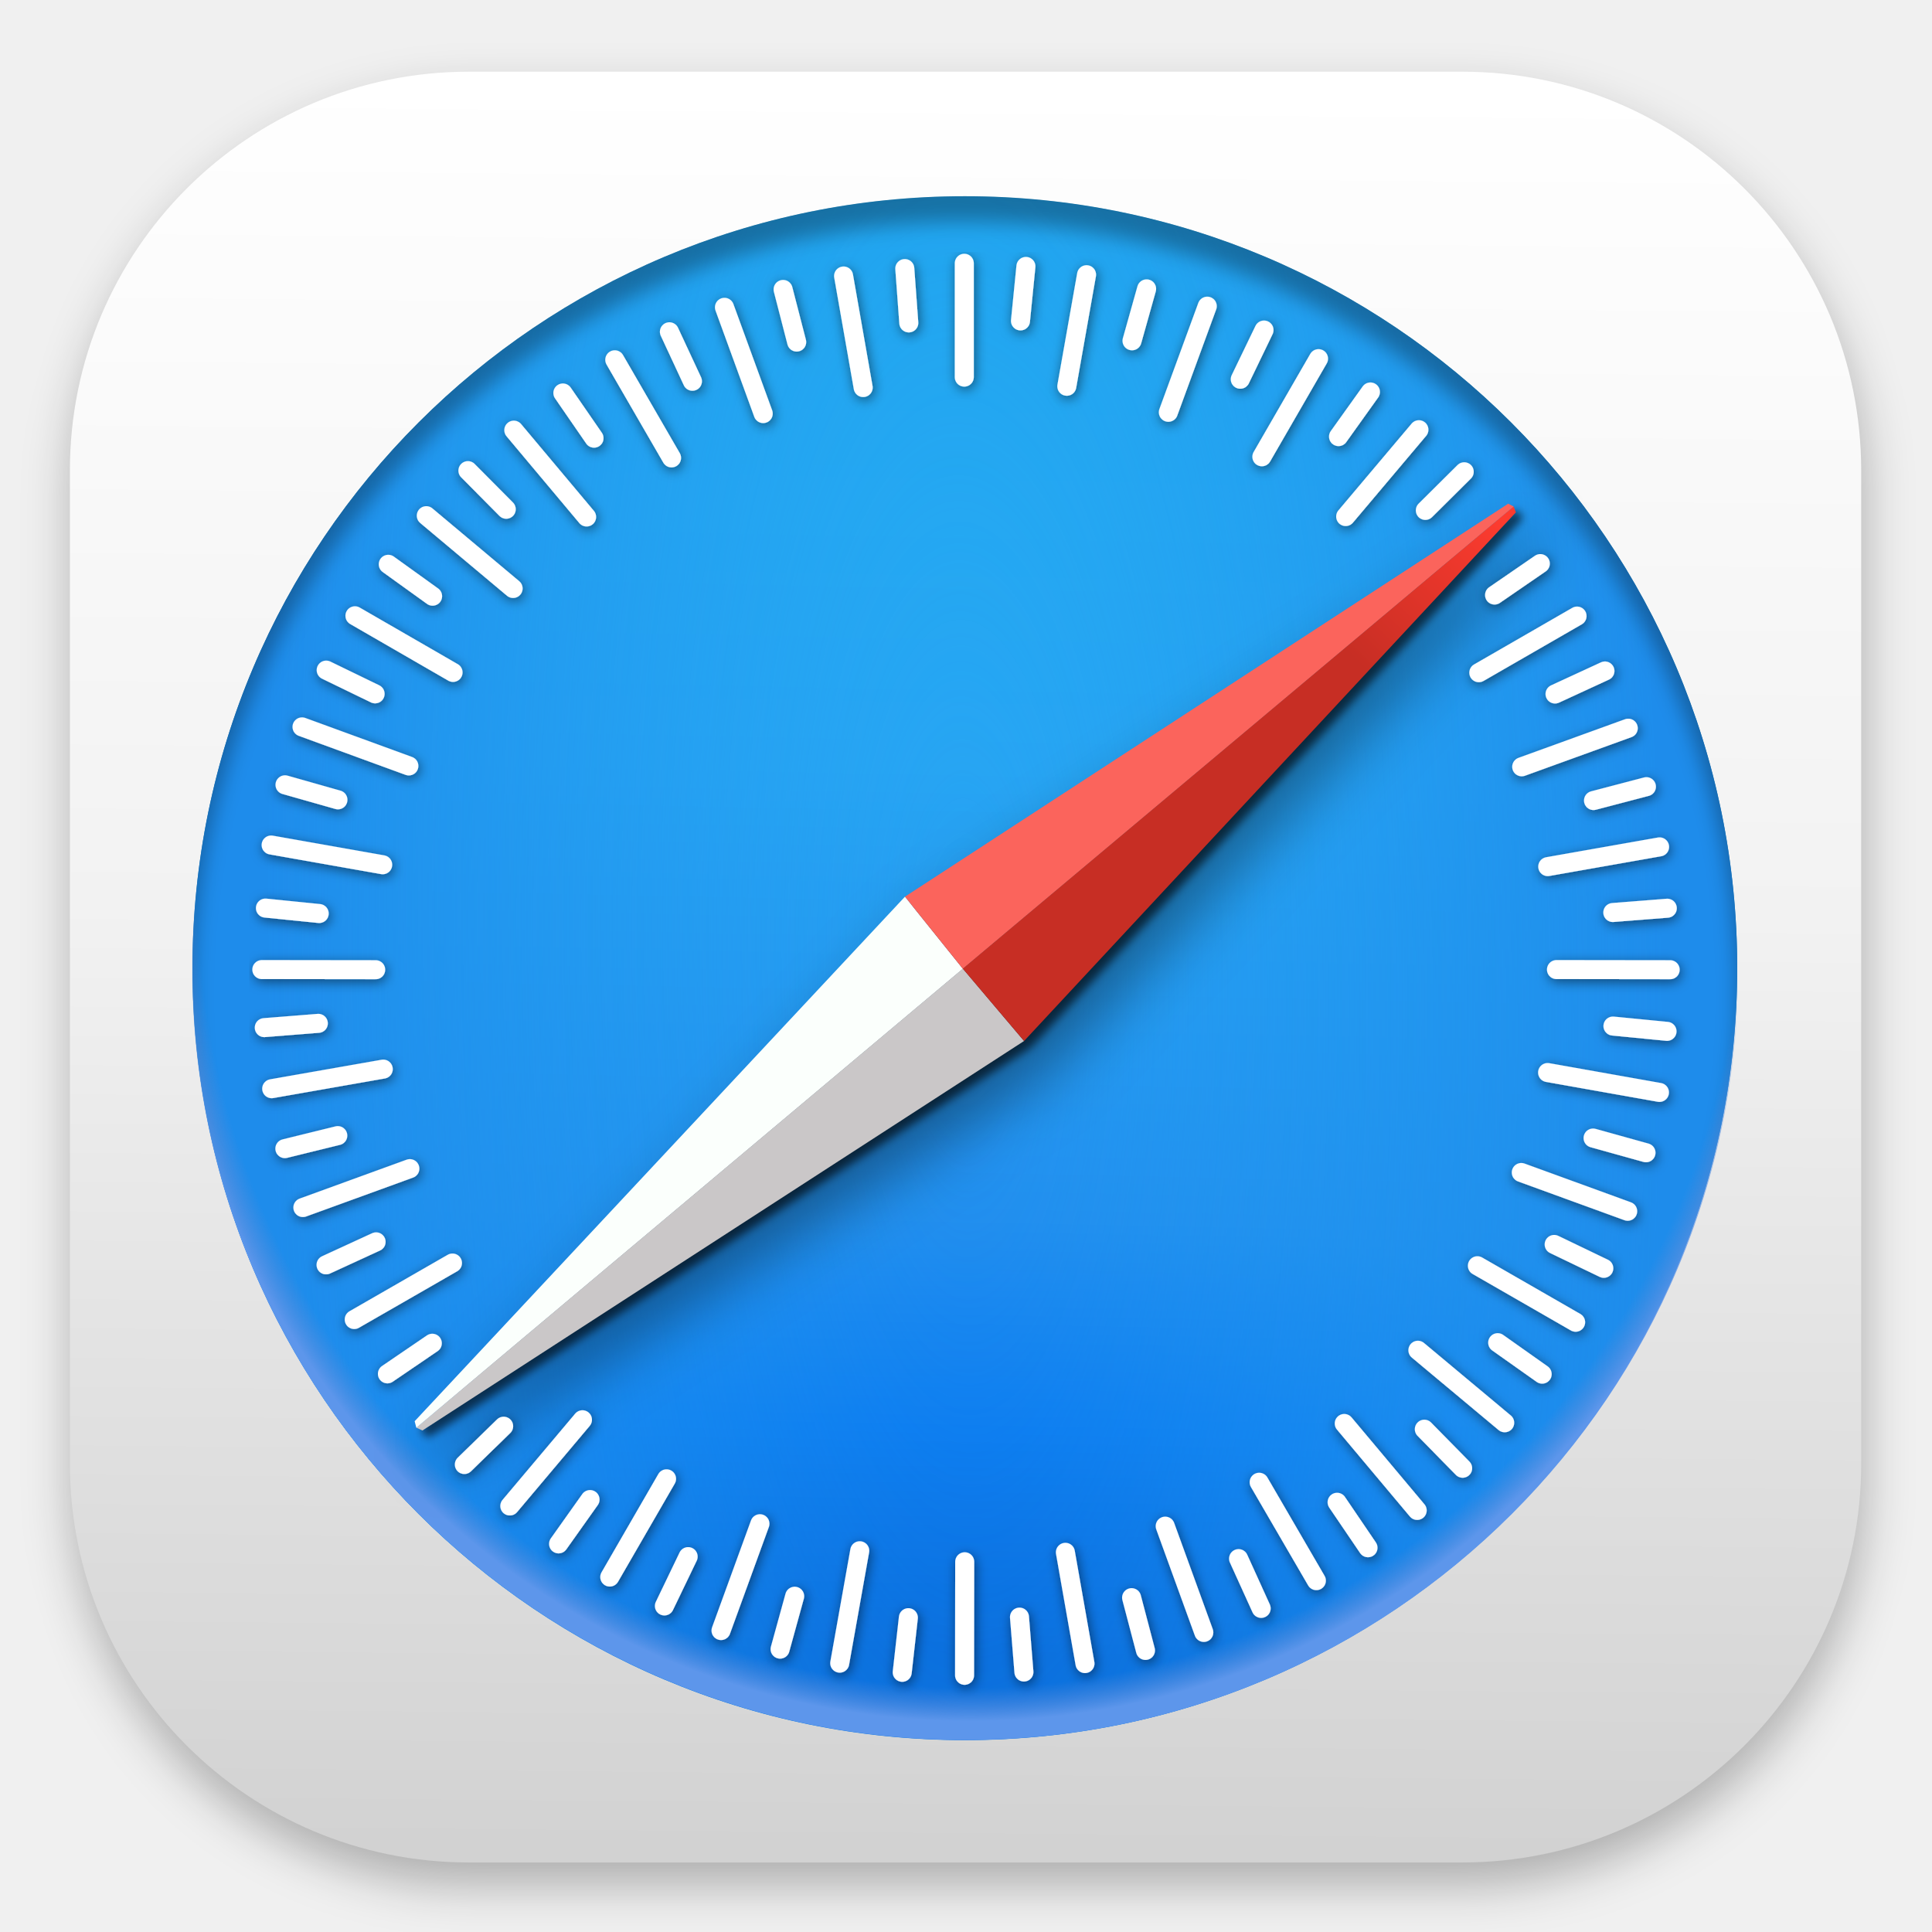
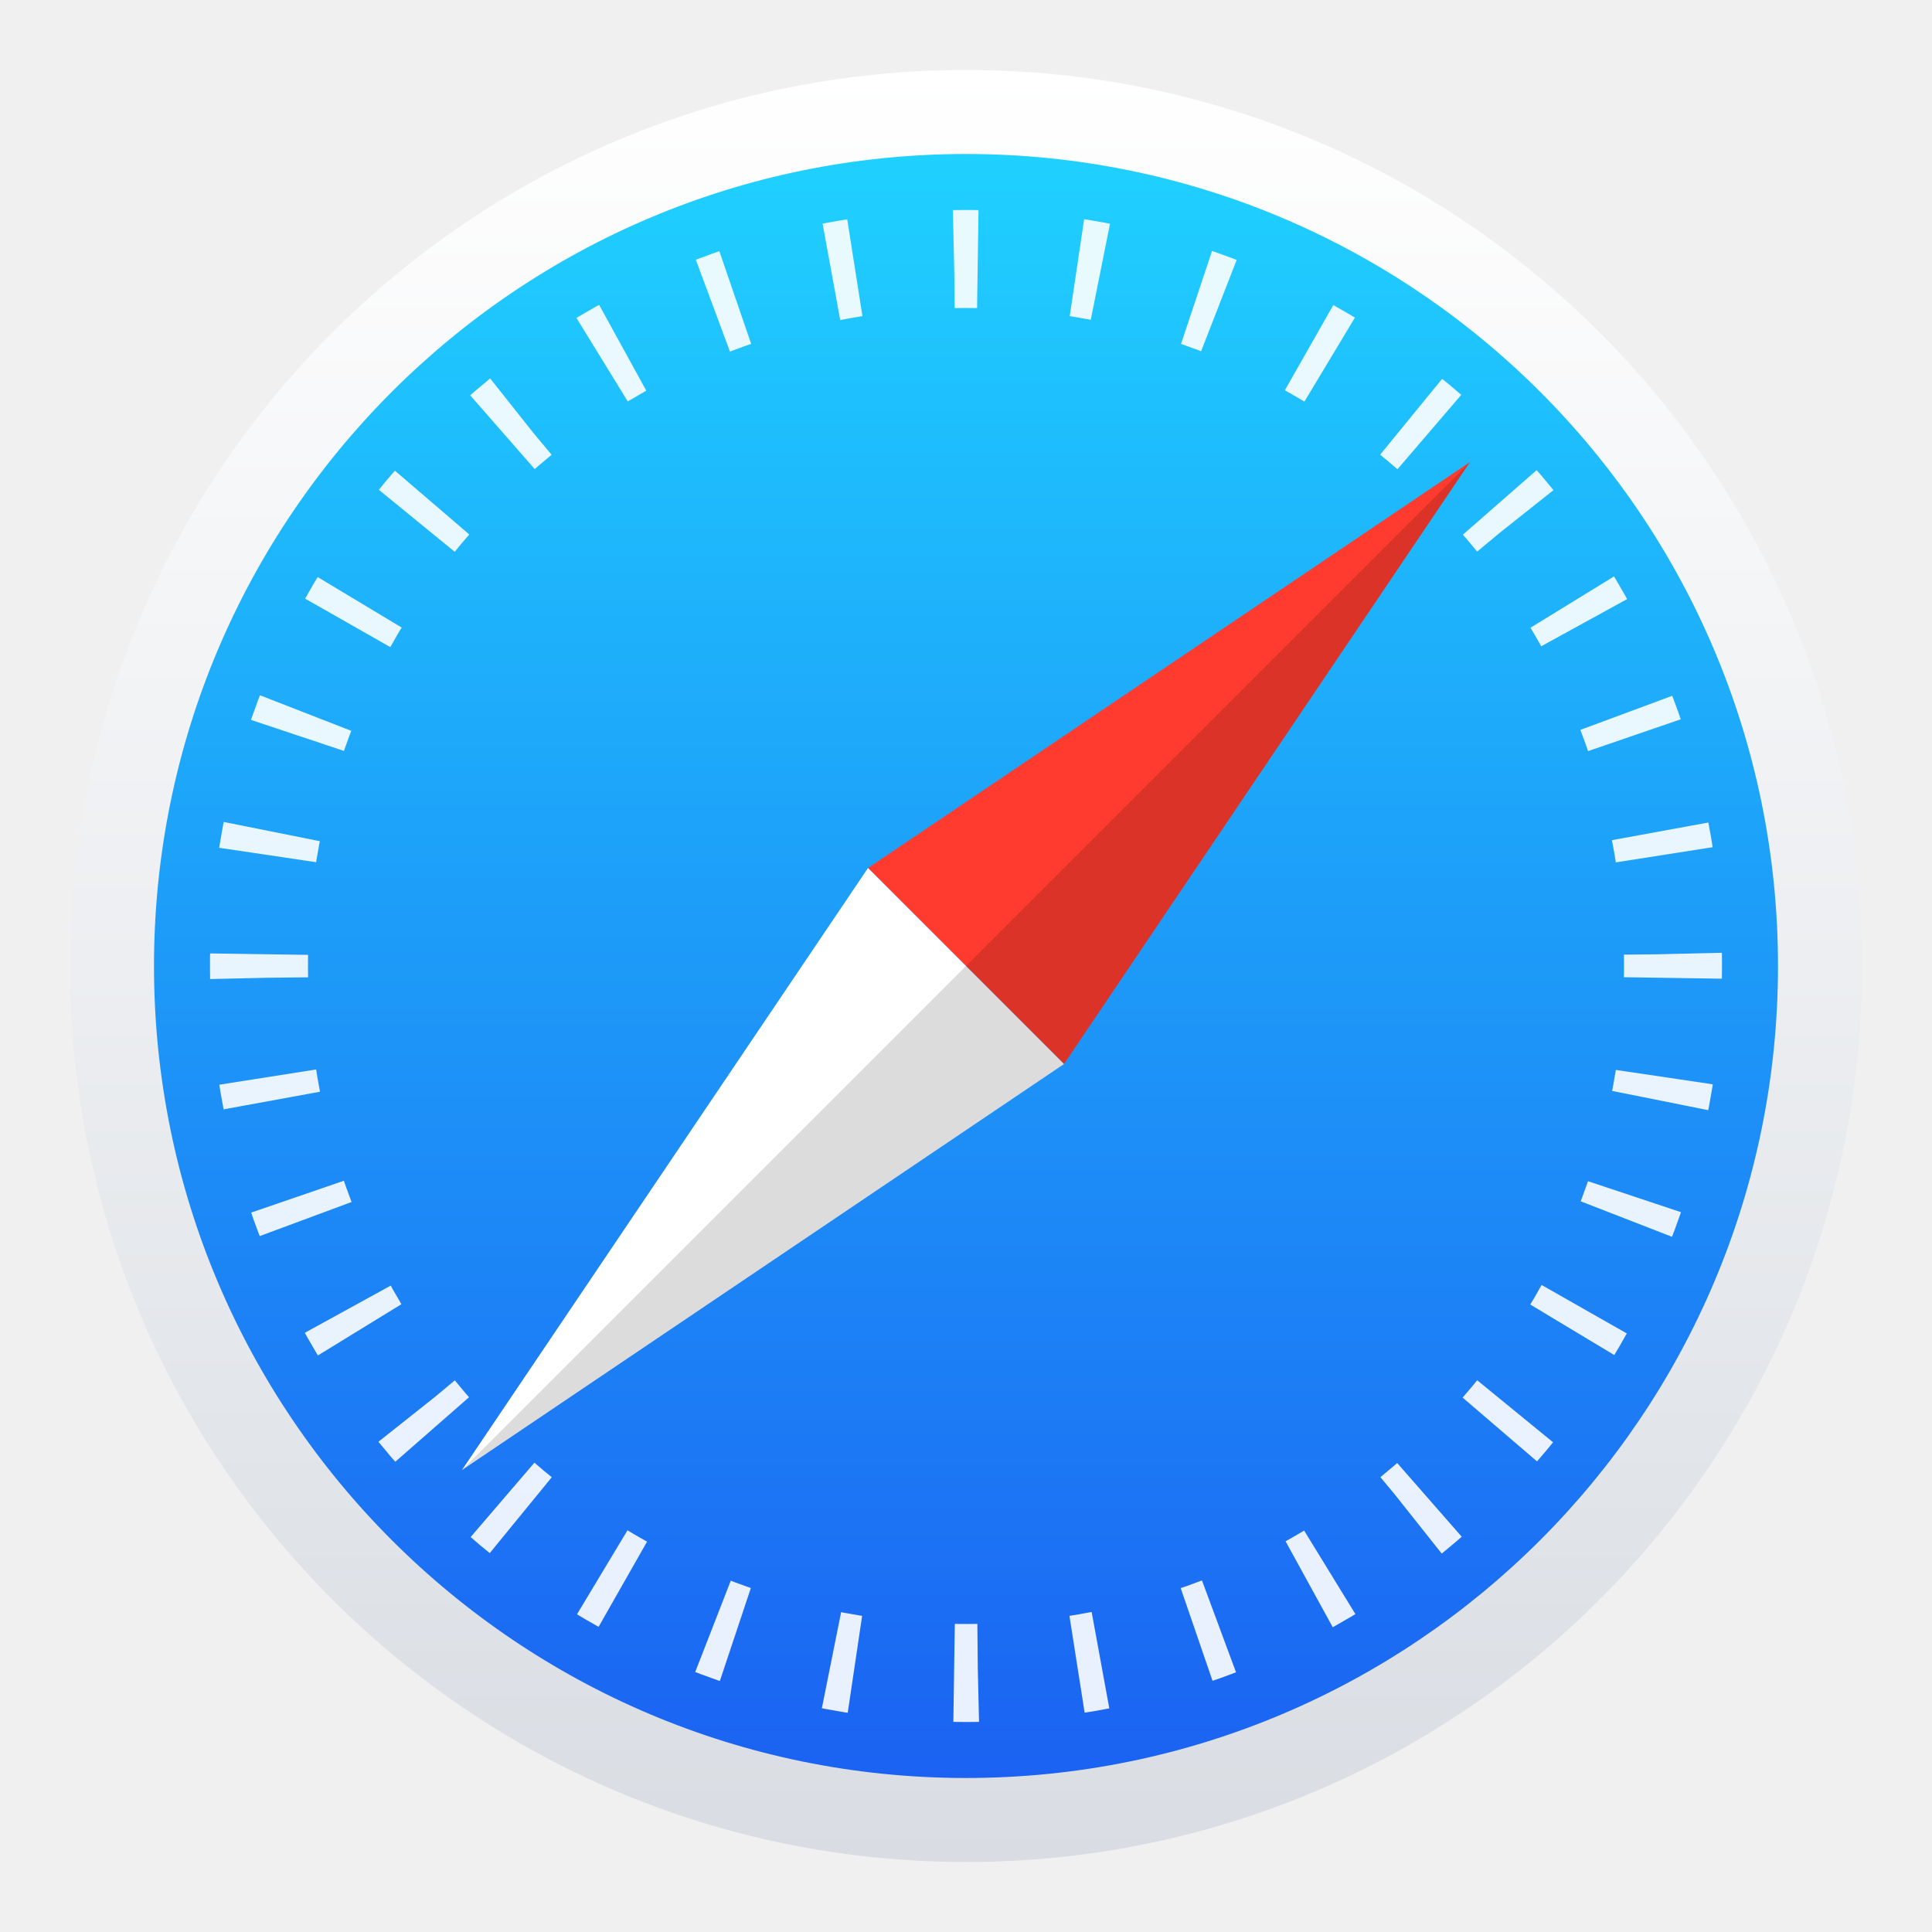
- <svg xmlns="http://www.w3.org/2000/svg" xmlns:xlink="http://www.w3.org/1999/xlink" viewBox="194.5 190.1 135.1 135.1">
-   <style>.b{color-interpolation-filters:srgb}.c{flood-opacity:.31}</style>
+ <svg xmlns="http://www.w3.org/2000/svg" viewBox="-10 -10 276 276">
  <defs>
-     <linearGradient id="a" x1="132.55" x2="134.37" y1="111.67" y2="-105.3" xlink:href="#b">
-       <stop offset="0" stop-color="#d2d2d2" />
-       <stop offset=".53" stop-color="#f2f2f2" />
-       <stop offset="1" stop-color="#fff" />
+     <linearGradient id="a" x1="128" x2="128" y1="12" y2="244" gradientUnits="userSpaceOnUse">
+       <stop offset="0" stop-color="#1fd1ff" />
+       <stop offset="1" stop-color="#1b62f2" />
    </linearGradient>
-     <linearGradient id="b" gradientUnits="userSpaceOnUse" />
-     <linearGradient id="c" x1="65.44" x2="67.4" y1="115.72" y2="17.14" xlink:href="#b">
-       <stop offset="0" stop-color="#005ad5" />
-       <stop offset=".16" stop-color="#0875f0" />
-       <stop offset=".31" stop-color="#218cee" />
-       <stop offset=".63" stop-color="#27a5f3" />
-       <stop offset=".81" stop-color="#25aaf2" />
-       <stop offset="1" stop-color="#21aaef" />
+     <linearGradient id="b" x1="128" x2="128" y1="0" y2="256" gradientUnits="userSpaceOnUse">
+       <stop offset="0" stop-color="#fff" />
+       <stop offset="1" stop-color="#d9dde3" />
    </linearGradient>
-     <linearGradient id="d" x1="158.7" x2="176.28" y1="96.71" y2="79.53" xlink:href="#b">
-       <stop offset="0" stop-color="#c72e24" />
-       <stop offset="1" stop-color="#fd3b2f" />
-     </linearGradient>
-     <filter id="e" class="b">
-       <feFlood flood-opacity=".28" />
-       <feComposite in2="SourceGraphic" operator="in" />
-       <feGaussianBlur stdDeviation="3" />
-       <feOffset dx=".3" dy="2.8" />
-       <feComposite in="SourceGraphic" />
-     </filter>
-     <filter id="f" class="b">
-       <feFlood class="c" />
-       <feComposite class="c" in2="SourceGraphic" operator="out" />
-       <feGaussianBlur flood-opacity=".3" stdDeviation=".7" />
-       <feOffset dy="1.8" />
-       <feComposite in2="SourceGraphic" operator="atop" />
-     </filter>
-     <filter id="g" class="b">
-       <feFlood flood-opacity=".61" />
-       <feComposite in2="SourceGraphic" operator="in" />
-       <feGaussianBlur stdDeviation=".5" />
-       <feOffset dx=".8" dy=".8" />
-       <feComposite in="SourceGraphic" result="A" />
-       <feColorMatrix values="0 0 0 -1 0 0 0 0 -1 0 0 0 0 -1 0 0 0 0 1 0" />
-       <feFlood flood-opacity=".4" />
-       <feComposite in2="A" operator="in" />
-       <feGaussianBlur stdDeviation="3.8" />
-       <feOffset dx="2.3" dy="3.3" />
-       <feComposite in="A" />
-     </filter>
-     <filter id="h" width="110%" height="110%" x="-1%" y="-1%">
-       <feGaussianBlur in="SourceAlpha" stdDeviation=".4" />
-       <feOffset dx=".1" dy=".2" />
-       <feComponentTransfer result="A">
-         <feFuncA type="linear" />
-       </feComponentTransfer>
-       <feFlood flood-color="rgba(0,0,0,0.5)" />
-       <feComposite in2="A" operator="in" />
-       <feMerge>
-         <feMergeNode />
-         <feMergeNode in="SourceGraphic" />
-       </feMerge>
-     </filter>
-     <radialGradient id="i" cx="-69.88" cy="69.29" r="54.01" gradientTransform="matrix(.9023 -.01249 .0377 2.7234 -9.44 -120.29)" xlink:href="#b">
-       <stop offset="0" stop-color="#24a5f3" stop-opacity=".01" />
-       <stop offset="1" stop-color="#1e8ceb" stop-opacity=".98" />
-     </radialGradient>
-     <radialGradient id="j" cx="109.35" cy="13.76" r="93.08" gradientTransform="matrix(-.01822 1.0922 -1.042 -.01765 136.95 -115.33)" xlink:href="#b">
-       <stop offset="0" stop-opacity="0" />
-       <stop offset=".96" stop-color="#5488d6" stop-opacity="0" />
-       <stop offset="1" stop-color="#5d96eb" />
-     </radialGradient>
  </defs>
-   <rect width="220" height="220" x="22" y="-106.53" fill="url(#a)" filter="url(#e)" ry="49" transform="matrix(.56938 0 0 .56921 186.86 255.75)" />
-   <g filter="url(#f)" transform="translate(194.2 190.07)">
-     <ellipse cx="67.77" cy="67.73" fill="url(#c)" paint-order="stroke fill markers" rx="54.01" ry="53.98" />
-     <ellipse cx="-69.88" cy="69.29" fill="url(#i)" rx="54.01" ry="53.98" transform="translate(137.65 -1.55)" />
-   </g>
-   <ellipse cx="120" cy="14.15" fill="url(#j)" rx="93.08" ry="93.67" transform="matrix(.58082 0 0 .57636 192.3 249.63)" />
-   <g filter="url(#g)" transform="matrix(.58289 0 0 .56508 196.8 181.63)">
-     <path fill="#cac7c8" d="m46 191.66.73.35 72.18-48.2-7.34-8.95L46 191.66Z" />
-     <path fill="#fbfffc" d="m45.8 190.87.2.8 65.57-56.8-6.95-8.92-58.83 64.92Z" />
-     <path fill="url(#d)" d="m118.91 143.81-7.35-8.95 66.08-57.2.27.73-59 65.42Z" />
-     <path fill="#fb645c" d="m104.62 125.95 6.94 8.92 66.08-57.2-.65-.35-72.37 48.63Z" />
-   </g>
-   <path stroke="#fff" stroke-linecap="round" stroke-miterlimit="1" stroke-width="1.33" d="m286.59 278.44 3.14-2.14m-11.23-17.8 7.8-1.37m-8.32-2.9 3.78-.3m-3.3-12.47 7.8 1.38m-8.2 3.03 3.76.38m-1.2-13.05 7.47 2.73m-3.77-10.5 6.86 3.96m-1.87-10.96 6.07 5.09m.05-11.07 5.09 6.07m1.97-10.99 3.97 6.86m3.7-10.53 2.71 7.43m5.62-9.62 1.37 7.8m15.62-7.89-1.38 7.8m9.82-5.6-2.72 7.42m10.5-3.75-3.96 6.86m10.98-1.89-5.12 6.07m16.18 6.96-6.87 3.96m10.45 3.88-7.45 2.7m9.64 5.6-7.82 1.38m7.81 15.79-7.82-1.39m5.6 9.7-7.44-2.71m3.8 10.47-6.87-3.95m1.91 10.98-6.07-5.07m-.05 11.2-5.1-6.08m-1.95 10.99-4-6.88m-3.87 10.5-2.7-7.43m-5.61 9.61-1.37-7.78m-15.78 7.75 1.4-7.86m-9.7 5.58 2.72-7.47m-10.5 3.73 3.97-6.87m-10.96 1.9 5.08-6.03m-8.26 3.13 2.75-2.68m3.84 8.23 2.2-3.1m5.2 7.44 1.66-3.45m6.43 6.47 1.02-3.7m7.52 5.32.43-3.82m8.08 3.8-.31-3.84m8.81 2.33-.97-3.69m9.06.75-1.58-3.48m9.05-.76-2.16-3.18m8.78-2.38-2.68-2.73m8.24-3.85-3.11-2.2m7.42-5.2-3.47-1.67m6.42-6.41-3.7-1.03m5.17-7.46-3.78-.37m3.8-8.24-3.81.3m2.35-8.8-3.7.97m.8-9.06-3.49 1.61m-1.03-9.12-3.2 2.2m-2.12-8.62-2.72 2.7m-3.84-8.28-2.23 3.12m-5.21-7.45-1.66 3.44m-6.55-6.32-1.02 3.63m-7.42-5.2-.38 3.81m-8.09-3.66.28 3.8m-8.79-2.34.95 3.68m-8.9-.72 1.61 3.46m-9.06.82 2.18 3.16m-8.82 2.27 2.68 2.7m-8.25 3.85 3.1 2.23m-7.44 5.17 3.42 1.66m-6.3 6.36 3.7 1.05m-3.71 24.39 3.7-.91m-2.44 5.03 7.48-2.72m-5.86 6.73 3.5-1.61m-1.53 5.43 6.87-3.95m-13.33-20.52 7.96.01m41.16-41.44v-7.96m.02 98.74.01-7.94m49.33-41.4-7.95-.01" filter="url(#h)" transform="translate(-65 7.73)" />
+   <circle cx="128" cy="128" r="128" fill="url(#b)" />
+   <circle cx="128" cy="128" r="116" fill="url(#a)" />
+   <circle cx="128" cy="128" r="101" fill="none" stroke="#fff" stroke-opacity=".9" stroke-width="14" stroke-dasharray="3.4 14.229" transform="rotate(-.96 128 128)" />
+   <path fill="#ff3b30" d="M200 56 114 114l28 28Z" />
+   <path fill="#fff" d="M56 200l58-86 28 28Z" />
+   <path fill-opacity=".14" d="M200 56 128 128l14 14ZM56 200l72-72 14 14Z" />
</svg>
